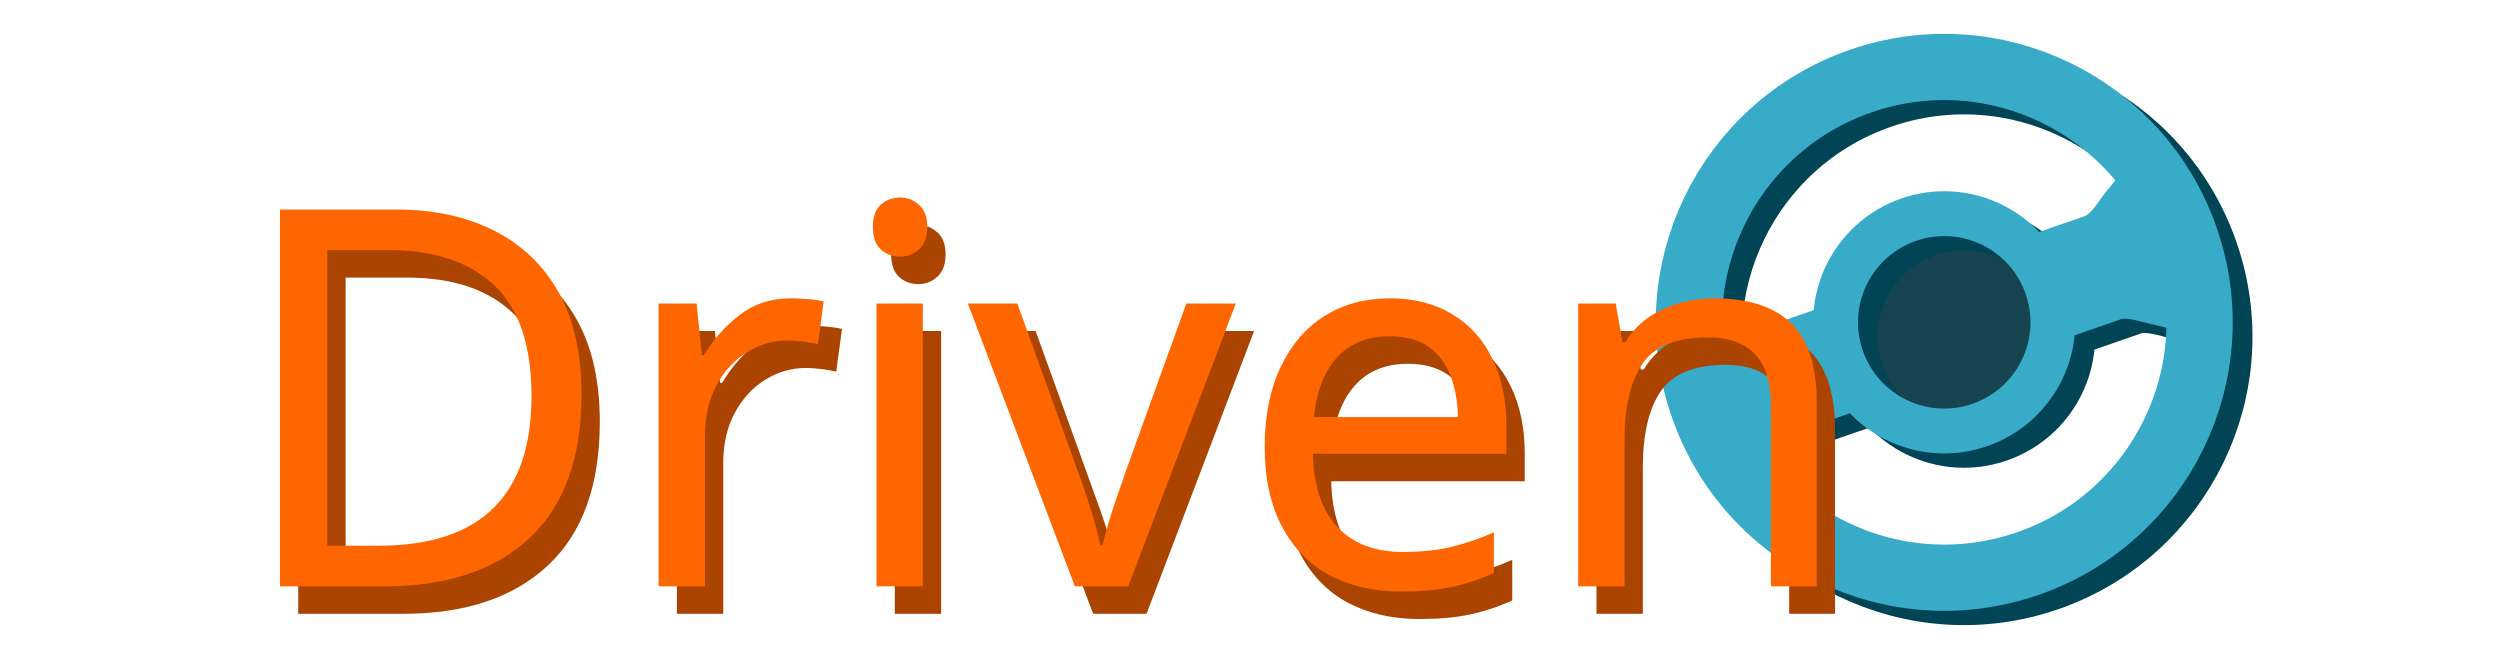
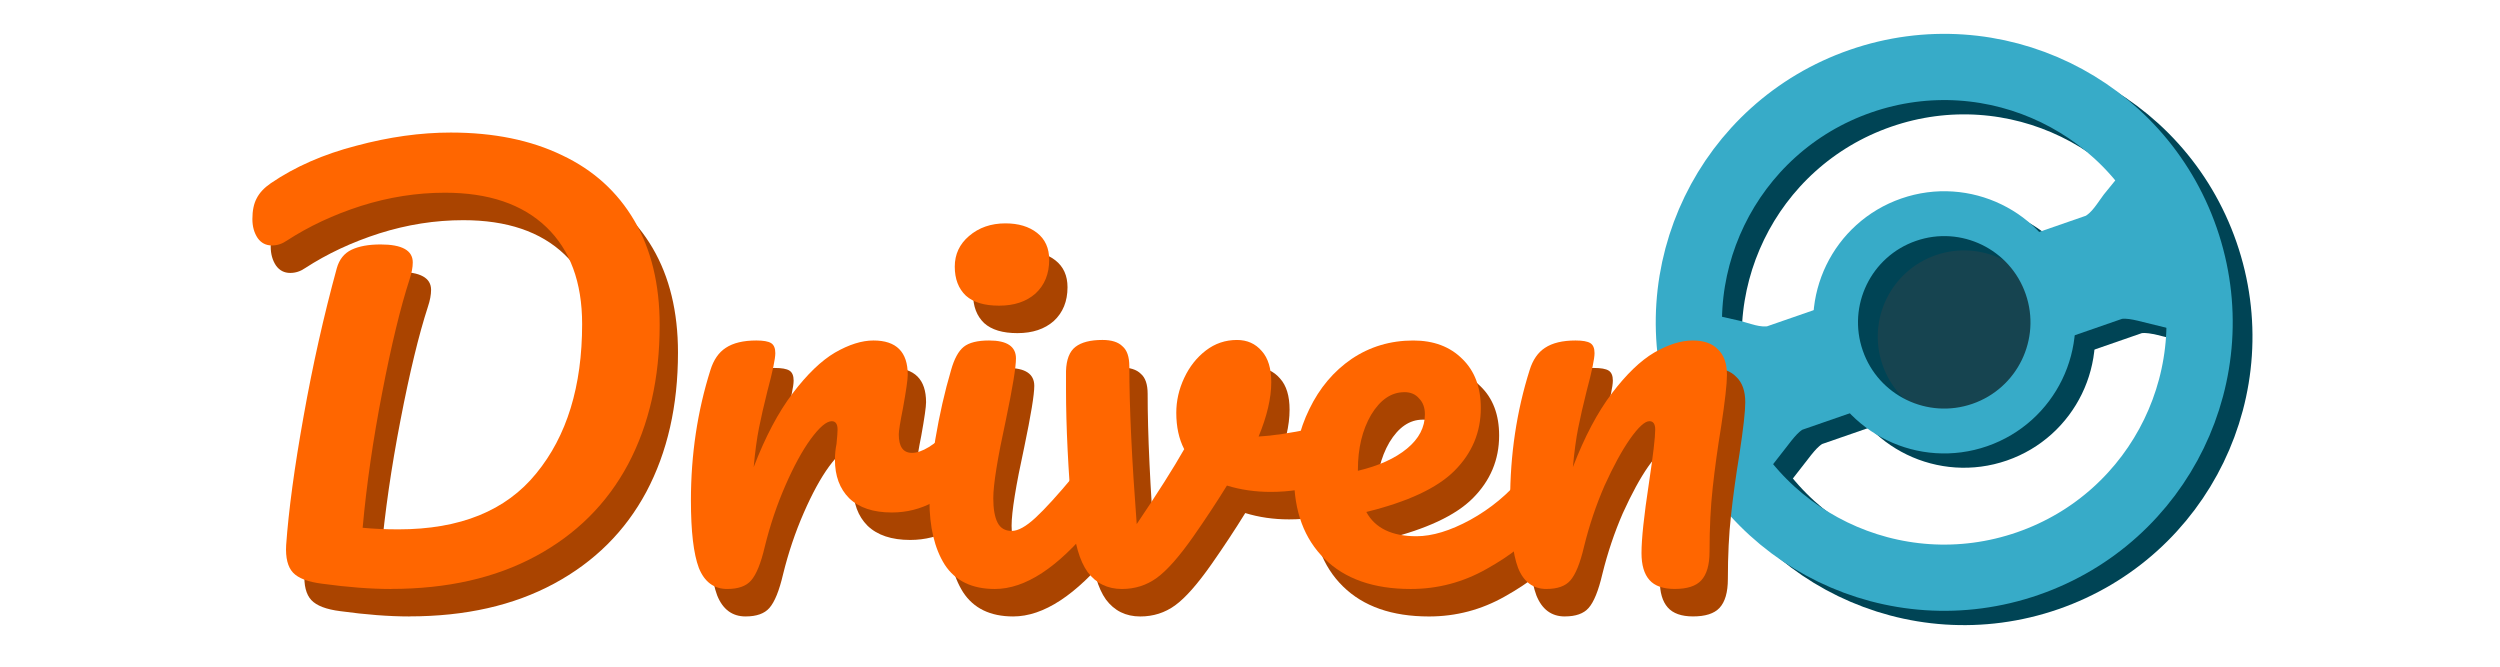
<svg xmlns="http://www.w3.org/2000/svg" width="150mm" height="40mm" viewBox="0 0 150 40" version="1.1" id="svg8">
  <defs id="defs2" />
  <g id="layer1" transform="translate(0,-257)">
    <g id="g960" transform="matrix(0.7716441,0,0,0.7716441,99.73876,31.2622)">
      <g transform="matrix(0.4989554,-0.3131386,0.3131386,0.4989554,-56.8707,105.713)" id="g934">
        <circle style="fill:none;stroke:#004455;stroke-width:8.741;stroke-miterlimit:4;stroke-dasharray:none;stroke-opacity:1" r="33.7" cy="386.309" cx="10.351" id="circle936" transform="rotate(12.98434)" />
        <g style="fill:#000000;stroke:#004455;stroke-width:7.938;stroke-miterlimit:4;stroke-dasharray:none" transform="matrix(0.9504313,0.2191508,-0.2474257,1.073056,-96.51126,225.1066)" id="g942">
          <path style="fill:#000000;stroke:#004455;stroke-width:7.938;stroke-miterlimit:4;stroke-dasharray:none;stroke-opacity:1" d="m 72.169,129.381 h 6.224 c 2.437,-0.4 3.796,-1.688 5.556,-2.646 v 10.319 c -1.791,-1.022 -3.515,-2.242 -5.556,-2.514 h -6.224 z" id="path938" />
          <path id="path940" d="m 38.182,129.381 h -6.224 c -2.437,-0.4 -3.796,-1.688 -5.556,-2.646 v 10.319 c 1.791,-1.022 3.515,-2.242 5.556,-2.514 h 6.224 z" style="fill:#000000;stroke:#004455;stroke-width:7.938;stroke-miterlimit:4;stroke-dasharray:none;stroke-opacity:1" />
        </g>
        <circle r="14.341" cy="386.309" cx="10.351" id="circle944" style="fill:#164450;stroke:#004455;stroke-width:5.922;stroke-miterlimit:4;stroke-dasharray:none;stroke-opacity:1" transform="rotate(12.98434)" />
        <circle style="fill:none;stroke:#37abc8;stroke-width:8.741;stroke-miterlimit:4;stroke-dasharray:none;stroke-opacity:1" r="33.7" cy="383.671" cx="8.506" id="circle4570" transform="rotate(12.98434)" />
        <g style="fill:#000000;stroke:#37abc8;stroke-width:7.938;stroke-miterlimit:4;stroke-dasharray:none" transform="matrix(0.9504313,0.2191508,-0.2474257,1.073056,-97.71667,222.122)" id="g4576">
          <path style="fill:#000000;stroke:#37abc8;stroke-width:7.938;stroke-miterlimit:4;stroke-dasharray:none;stroke-opacity:1" d="m 72.169,129.381 h 6.224 c 2.437,-0.4 3.796,-1.688 5.556,-2.646 v 10.319 c -1.791,-1.022 -3.515,-2.242 -5.556,-2.514 h -6.224 z" id="path4572" />
          <path id="path4574" d="m 38.182,129.381 h -6.224 c -2.437,-0.4 -3.796,-1.688 -5.556,-2.646 v 10.319 c 1.791,-1.022 3.515,-2.242 5.556,-2.514 h 6.224 z" style="fill:#000000;stroke:#37abc8;stroke-width:7.938;stroke-miterlimit:4;stroke-dasharray:none;stroke-opacity:1" />
        </g>
        <circle r="14.341" cy="383.671" cx="8.506" id="circle4578" style="fill:none;stroke:#37abc8;stroke-width:5.922;stroke-miterlimit:4;stroke-dasharray:none;stroke-opacity:1" transform="rotate(12.98434)" />
      </g>
    </g>
-     <text id="text4664" y="293.829" x="14.818" style="font-style:normal;font-variant:normal;font-weight:normal;font-stretch:normal;font-size:31.656px;line-height:19.785px;font-family:'Schumacher Clean';-inkscape-font-specification:'Schumacher Clean';letter-spacing:0px;word-spacing:0px;fill:#aa4400;fill-opacity:1;stroke:none;stroke-width:0.791" xml:space="preserve">
-       <tspan style="font-style:normal;font-variant:normal;font-weight:normal;font-stretch:normal;font-family:Pacifico;-inkscape-font-specification:Pacifico;fill:#aa4400;stroke-width:0.791" y="293.829" x="14.818" id="tspan4662">Driven</tspan>
-     </text>
-     <text xml:space="preserve" style="font-style:normal;font-variant:normal;font-weight:normal;font-stretch:normal;font-size:31.656px;line-height:19.785px;font-family:'Schumacher Clean';-inkscape-font-specification:'Schumacher Clean';letter-spacing:0px;word-spacing:0px;fill:#000000;fill-opacity:1;stroke:none;stroke-width:0.791" x="13.719" y="292.181" id="text4652">
-       <tspan id="tspan4650" x="13.719" y="292.181" style="font-style:normal;font-variant:normal;font-weight:normal;font-stretch:normal;font-family:Pacifico;-inkscape-font-specification:Pacifico;fill:#ff6600;stroke-width:0.791">Driven</tspan>
-     </text>
+     <g aria-label="Driven" style="font-style:normal;font-variant:normal;font-weight:normal;font-stretch:normal;font-size:31.656px;line-height:19.785px;font-family:'Schumacher Clean';-inkscape-font-specification:'Schumacher Clean';letter-spacing:0px;word-spacing:0px;fill:#aa4400;fill-opacity:1;stroke:none;stroke-width:0.791" id="text4664">
+       <path d="m 24.568,293.987 q -1.836,0 -4.147,-0.317 -1.266,-0.158 -1.741,-0.665 -0.475,-0.506 -0.412,-1.646 0.222,-3.134 1.045,-7.724 0.823,-4.622 1.994,-8.895 0.222,-0.791 0.886,-1.108 0.665,-0.317 1.741,-0.317 1.931,0 1.931,1.076 0,0.443 -0.19,1.013 -0.823,2.532 -1.646,6.806 -0.823,4.242 -1.171,8.104 0.95,0.095 2.153,0.095 5.54,0 8.262,-3.356 2.754,-3.356 2.754,-8.959 0,-3.767 -2.153,-5.825 -2.153,-2.058 -6.078,-2.058 -2.532,0 -5.033,0.791 -2.469,0.791 -4.463,2.089 -0.412,0.285 -0.886,0.285 -0.538,0 -0.855,-0.443 -0.317,-0.475 -0.317,-1.14 0,-0.76 0.253,-1.235 0.253,-0.506 0.855,-0.918 2.184,-1.488 5.128,-2.248 2.944,-0.791 5.666,-0.791 3.862,0 6.679,1.361 2.817,1.33 4.337,3.925 1.519,2.596 1.519,6.268 0,4.78 -1.899,8.357 -1.899,3.545 -5.54,5.508 -3.64,1.963 -8.674,1.963 z" style="font-style:normal;font-variant:normal;font-weight:normal;font-stretch:normal;font-family:Pacifico;-inkscape-font-specification:Pacifico;fill:#aa4400;stroke-width:0.791" id="path94" />
+       <path d="m 44.738,293.987 q -1.203,0 -1.709,-1.266 -0.475,-1.266 -0.475,-4.052 0,-4.115 1.171,-7.819 0.285,-0.918 0.918,-1.33 0.665,-0.443 1.836,-0.443 0.633,0 0.886,0.158 0.253,0.158 0.253,0.601 0,0.506 -0.475,2.279 -0.317,1.266 -0.506,2.216 -0.19,0.95 -0.317,2.343 1.045,-2.722 2.343,-4.432 1.298,-1.709 2.532,-2.437 1.266,-0.728 2.311,-0.728 2.058,0 2.058,2.058 0,0.412 -0.285,1.994 -0.253,1.266 -0.253,1.583 0,1.108 0.791,1.108 0.886,0 2.279,-1.393 0.412,-0.412 0.855,-0.412 0.412,0 0.633,0.38 0.253,0.348 0.253,0.95 0,1.171 -0.633,1.836 -0.886,0.918 -2.089,1.583 -1.171,0.633 -2.501,0.633 -1.678,0 -2.564,-0.855 -0.855,-0.855 -0.855,-2.311 0,-0.475 0.095,-0.95 0.063,-0.633 0.063,-0.855 0,-0.506 -0.348,-0.506 -0.475,0 -1.266,1.076 -0.76,1.045 -1.519,2.786 -0.76,1.741 -1.235,3.672 -0.348,1.488 -0.823,2.026 -0.443,0.506 -1.425,0.506 z" style="font-style:normal;font-variant:normal;font-weight:normal;font-stretch:normal;font-family:Pacifico;-inkscape-font-specification:Pacifico;fill:#aa4400;stroke-width:0.791" id="path96" />
+       <path d="m 61.044,276.988 q -1.33,0 -1.994,-0.601 -0.665,-0.633 -0.665,-1.741 0,-1.108 0.855,-1.836 0.886,-0.76 2.184,-0.76 1.171,0 1.899,0.57 0.728,0.57 0.728,1.614 0,1.266 -0.823,2.026 -0.823,0.728 -2.184,0.728 z m -0.253,16.999 q -2.058,0 -3.007,-1.456 -0.918,-1.456 -0.918,-3.862 0,-1.425 0.348,-3.64 0.38,-2.248 0.95,-4.179 0.285,-1.013 0.76,-1.393 0.475,-0.38 1.519,-0.38 1.614,0 1.614,1.076 0,0.791 -0.601,3.672 -0.76,3.482 -0.76,4.717 0,0.95 0.253,1.456 0.253,0.506 0.855,0.506 0.57,0 1.425,-0.791 0.855,-0.791 2.279,-2.501 0.38,-0.443 0.855,-0.443 0.412,0 0.633,0.38 0.253,0.38 0.253,1.045 0,1.266 -0.601,1.963 -3.134,3.83 -5.856,3.83 z" style="font-style:normal;font-variant:normal;font-weight:normal;font-stretch:normal;font-family:Pacifico;-inkscape-font-specification:Pacifico;fill:#aa4400;stroke-width:0.791" id="path98" />
+       <path d="m 80.666,284.206 q 0.095,-0.032 0.317,-0.032 0.475,0 0.728,0.317 0.253,0.317 0.253,0.855 0,0.981 -0.38,1.551 -0.38,0.538 -1.14,0.791 -1.456,0.475 -3.102,0.475 -1.393,0 -2.627,-0.38 -0.918,1.488 -2.026,3.071 -1.266,1.804 -2.184,2.469 -0.918,0.665 -2.089,0.665 -1.298,0 -2.058,-1.013 -0.728,-1.013 -0.918,-3.197 -0.38,-4.432 -0.38,-7.756 v -1.108 q 0.032,-1.045 0.57,-1.456 0.538,-0.412 1.614,-0.412 0.823,0 1.203,0.38 0.412,0.348 0.412,1.203 0,3.64 0.443,9.465 1.899,-2.817 2.849,-4.495 -0.475,-0.918 -0.475,-2.184 0,-1.076 0.475,-2.089 0.475,-1.013 1.298,-1.646 0.823,-0.633 1.868,-0.633 0.918,0 1.488,0.665 0.57,0.633 0.57,1.868 0,1.425 -0.76,3.261 1.203,-0.063 3.197,-0.475 z" style="font-style:normal;font-variant:normal;font-weight:normal;font-stretch:normal;font-family:Pacifico;-inkscape-font-specification:Pacifico;fill:#aa4400;stroke-width:0.791" id="path100" />
+       <path d="m 93.335,286.77 q 0.412,0 0.633,0.38 0.253,0.38 0.253,1.045 0,1.266 -0.601,1.963 -1.171,1.425 -3.324,2.627 -2.121,1.203 -4.558,1.203 -3.324,0 -5.16,-1.804 -1.836,-1.804 -1.836,-4.938 0,-2.184 0.918,-4.052 0.918,-1.899 2.532,-3.007 1.646,-1.108 3.704,-1.108 1.836,0 2.944,1.108 1.108,1.076 1.108,2.944 0,2.184 -1.583,3.767 -1.551,1.551 -5.287,2.469 0.791,1.456 3.007,1.456 1.425,0 3.229,-0.981 1.836,-1.013 3.166,-2.627 0.38,-0.443 0.855,-0.443 z m -7.977,-4.59 q -1.171,0 -1.994,1.361 -0.791,1.361 -0.791,3.292 v 0.063 q 1.868,-0.443 2.944,-1.33 1.076,-0.886 1.076,-2.058 0,-0.601 -0.348,-0.95 -0.317,-0.38 -0.886,-0.38 z" style="font-style:normal;font-variant:normal;font-weight:normal;font-stretch:normal;font-family:Pacifico;-inkscape-font-specification:Pacifico;fill:#aa4400;stroke-width:0.791" id="path102" />
+       <path d="m 93.891,293.987 q -1.203,0 -1.709,-1.266 -0.475,-1.266 -0.475,-4.052 0,-4.115 1.171,-7.819 0.285,-0.918 0.918,-1.33 0.665,-0.443 1.836,-0.443 0.633,0 0.886,0.158 0.253,0.158 0.253,0.601 0,0.506 -0.475,2.279 -0.317,1.266 -0.506,2.216 -0.19,0.95 -0.317,2.343 1.045,-2.722 2.343,-4.432 1.298,-1.709 2.532,-2.437 1.266,-0.728 2.311,-0.728 1.013,0 1.519,0.538 0.538,0.506 0.538,1.519 0,0.823 -0.348,3.102 -0.317,1.931 -0.506,3.672 -0.19,1.709 -0.19,3.83 0,1.203 -0.506,1.741 -0.475,0.506 -1.583,0.506 -1.045,0 -1.519,-0.538 -0.475,-0.538 -0.475,-1.614 0,-1.266 0.443,-4.179 0.38,-2.532 0.38,-3.229 0,-0.506 -0.348,-0.506 -0.412,0 -1.171,1.076 -0.728,1.045 -1.519,2.786 -0.76,1.741 -1.235,3.672 -0.348,1.488 -0.823,2.026 -0.443,0.506 -1.425,0.506 z" style="font-style:normal;font-variant:normal;font-weight:normal;font-stretch:normal;font-family:Pacifico;-inkscape-font-specification:Pacifico;fill:#aa4400;stroke-width:0.791" id="path104" />
+     </g>
+     <g aria-label="Driven" style="font-style:normal;font-variant:normal;font-weight:normal;font-stretch:normal;font-size:31.656px;line-height:19.785px;font-family:'Schumacher Clean';-inkscape-font-specification:'Schumacher Clean';letter-spacing:0px;word-spacing:0px;fill:#000000;fill-opacity:1;stroke:none;stroke-width:0.791" id="text4652">
+       <path d="m 23.469,292.339 q -1.836,0 -4.147,-0.317 -1.266,-0.158 -1.741,-0.665 -0.475,-0.506 -0.412,-1.646 0.222,-3.134 1.045,-7.724 0.823,-4.622 1.994,-8.895 0.222,-0.791 0.886,-1.108 0.665,-0.317 1.741,-0.317 1.931,0 1.931,1.076 0,0.443 -0.19,1.013 -0.823,2.532 -1.646,6.806 -0.823,4.242 -1.171,8.104 0.95,0.095 2.153,0.095 5.54,0 8.262,-3.356 2.754,-3.356 2.754,-8.959 0,-3.767 -2.153,-5.825 -2.153,-2.058 -6.078,-2.058 -2.532,0 -5.033,0.791 -2.469,0.791 -4.463,2.089 -0.412,0.285 -0.886,0.285 -0.538,0 -0.855,-0.443 -0.317,-0.475 -0.317,-1.14 0,-0.76 0.253,-1.235 0.253,-0.506 0.855,-0.918 2.184,-1.488 5.128,-2.248 2.944,-0.791 5.666,-0.791 3.862,0 6.679,1.361 2.817,1.33 4.337,3.925 1.519,2.596 1.519,6.268 0,4.78 -1.899,8.357 -1.899,3.545 -5.54,5.508 -3.64,1.963 -8.674,1.963 z" style="font-style:normal;font-variant:normal;font-weight:normal;font-stretch:normal;font-family:Pacifico;-inkscape-font-specification:Pacifico;fill:#ff6600;stroke-width:0.791" id="path81" />
+       <path d="m 43.639,292.339 q -1.203,0 -1.709,-1.266 -0.475,-1.266 -0.475,-4.052 0,-4.115 1.171,-7.819 0.285,-0.918 0.918,-1.33 0.665,-0.443 1.836,-0.443 0.633,0 0.886,0.158 0.253,0.158 0.253,0.601 0,0.506 -0.475,2.279 -0.317,1.266 -0.506,2.216 -0.19,0.95 -0.317,2.343 1.045,-2.722 2.343,-4.432 1.298,-1.709 2.532,-2.437 1.266,-0.728 2.311,-0.728 2.058,0 2.058,2.058 0,0.412 -0.285,1.994 -0.253,1.266 -0.253,1.583 0,1.108 0.791,1.108 0.886,0 2.279,-1.393 0.412,-0.412 0.855,-0.412 0.412,0 0.633,0.38 0.253,0.348 0.253,0.95 0,1.171 -0.633,1.836 -0.886,0.918 -2.089,1.583 -1.171,0.633 -2.501,0.633 -1.678,0 -2.564,-0.855 -0.855,-0.855 -0.855,-2.311 0,-0.475 0.095,-0.95 0.063,-0.633 0.063,-0.855 0,-0.506 -0.348,-0.506 -0.475,0 -1.266,1.076 -0.76,1.045 -1.519,2.786 -0.76,1.741 -1.235,3.672 -0.348,1.488 -0.823,2.026 -0.443,0.506 -1.425,0.506 z" style="font-style:normal;font-variant:normal;font-weight:normal;font-stretch:normal;font-family:Pacifico;-inkscape-font-specification:Pacifico;fill:#ff6600;stroke-width:0.791" id="path83" />
+       <path d="m 59.945,275.34 q -1.33,0 -1.994,-0.601 -0.665,-0.633 -0.665,-1.741 0,-1.108 0.855,-1.836 0.886,-0.76 2.184,-0.76 1.171,0 1.899,0.57 0.728,0.57 0.728,1.614 0,1.266 -0.823,2.026 -0.823,0.728 -2.184,0.728 z m -0.253,16.999 q -2.058,0 -3.007,-1.456 -0.918,-1.456 -0.918,-3.862 0,-1.425 0.348,-3.64 0.38,-2.248 0.95,-4.179 0.285,-1.013 0.76,-1.393 0.475,-0.38 1.519,-0.38 1.614,0 1.614,1.076 0,0.791 -0.601,3.672 -0.76,3.482 -0.76,4.717 0,0.95 0.253,1.456 0.253,0.506 0.855,0.506 0.57,0 1.425,-0.791 0.855,-0.791 2.279,-2.501 0.38,-0.443 0.855,-0.443 0.412,0 0.633,0.38 0.253,0.38 0.253,1.045 0,1.266 -0.601,1.963 -3.134,3.83 -5.856,3.83 z" style="font-style:normal;font-variant:normal;font-weight:normal;font-stretch:normal;font-family:Pacifico;-inkscape-font-specification:Pacifico;fill:#ff6600;stroke-width:0.791" id="path85" />
+       <path d="m 79.567,282.557 q 0.095,-0.032 0.317,-0.032 0.475,0 0.728,0.317 0.253,0.317 0.253,0.855 0,0.981 -0.38,1.551 -0.38,0.538 -1.14,0.791 -1.456,0.475 -3.102,0.475 -1.393,0 -2.627,-0.38 -0.918,1.488 -2.026,3.071 -1.266,1.804 -2.184,2.469 -0.918,0.665 -2.089,0.665 -1.298,0 -2.058,-1.013 -0.728,-1.013 -0.918,-3.197 -0.38,-4.432 -0.38,-7.756 v -1.108 q 0.032,-1.045 0.57,-1.456 0.538,-0.412 1.614,-0.412 0.823,0 1.203,0.38 0.412,0.348 0.412,1.203 0,3.64 0.443,9.465 1.899,-2.817 2.849,-4.495 -0.475,-0.918 -0.475,-2.184 0,-1.076 0.475,-2.089 0.475,-1.013 1.298,-1.646 0.823,-0.633 1.868,-0.633 0.918,0 1.488,0.665 0.57,0.633 0.57,1.868 0,1.425 -0.76,3.261 1.203,-0.063 3.197,-0.475 z" style="font-style:normal;font-variant:normal;font-weight:normal;font-stretch:normal;font-family:Pacifico;-inkscape-font-specification:Pacifico;fill:#ff6600;stroke-width:0.791" id="path87" />
+       <path d="m 92.236,285.121 q 0.412,0 0.633,0.38 0.253,0.38 0.253,1.045 0,1.266 -0.601,1.963 -1.171,1.425 -3.324,2.627 -2.121,1.203 -4.558,1.203 -3.324,0 -5.16,-1.804 -1.836,-1.804 -1.836,-4.938 0,-2.184 0.918,-4.052 0.918,-1.899 2.532,-3.007 1.646,-1.108 3.704,-1.108 1.836,0 2.944,1.108 1.108,1.076 1.108,2.944 0,2.184 -1.583,3.767 -1.551,1.551 -5.287,2.469 0.791,1.456 3.007,1.456 1.425,0 3.229,-0.981 1.836,-1.013 3.166,-2.627 0.38,-0.443 0.855,-0.443 z m -7.977,-4.59 q -1.171,0 -1.994,1.361 -0.791,1.361 -0.791,3.292 v 0.063 q 1.868,-0.443 2.944,-1.33 1.076,-0.886 1.076,-2.058 0,-0.601 -0.348,-0.95 -0.317,-0.38 -0.886,-0.38 z" style="font-style:normal;font-variant:normal;font-weight:normal;font-stretch:normal;font-family:Pacifico;-inkscape-font-specification:Pacifico;fill:#ff6600;stroke-width:0.791" id="path89" />
+       <path d="m 92.792,292.339 q -1.203,0 -1.709,-1.266 -0.475,-1.266 -0.475,-4.052 0,-4.115 1.171,-7.819 0.285,-0.918 0.918,-1.33 0.665,-0.443 1.836,-0.443 0.633,0 0.886,0.158 0.253,0.158 0.253,0.601 0,0.506 -0.475,2.279 -0.317,1.266 -0.506,2.216 -0.19,0.95 -0.317,2.343 1.045,-2.722 2.343,-4.432 1.298,-1.709 2.532,-2.437 1.266,-0.728 2.311,-0.728 1.013,0 1.519,0.538 0.538,0.506 0.538,1.519 0,0.823 -0.348,3.102 -0.317,1.931 -0.506,3.672 -0.19,1.709 -0.19,3.83 0,1.203 -0.506,1.741 -0.475,0.506 -1.583,0.506 -1.045,0 -1.519,-0.538 -0.475,-0.538 -0.475,-1.614 0,-1.266 0.443,-4.179 0.38,-2.532 0.38,-3.229 0,-0.506 -0.348,-0.506 -0.412,0 -1.171,1.076 -0.728,1.045 -1.519,2.786 -0.76,1.741 -1.235,3.672 -0.348,1.488 -0.823,2.026 -0.443,0.506 -1.425,0.506 z" style="font-style:normal;font-variant:normal;font-weight:normal;font-stretch:normal;font-family:Pacifico;-inkscape-font-specification:Pacifico;fill:#ff6600;stroke-width:0.791" id="path91" />
+     </g>
    <g id="g4610" style="stroke:#004455" transform="matrix(1.060374,0,0,1.060374,190.7409,-113.0027)" />
    <flowRoot xml:space="preserve" id="flowRoot4654" style="font-style:normal;font-variant:normal;font-weight:normal;font-stretch:normal;font-size:40px;line-height:25px;font-family:'Schumacher Clean';-inkscape-font-specification:'Schumacher Clean';letter-spacing:0px;word-spacing:0px;fill:#000000;fill-opacity:1;stroke:none" transform="matrix(0.2645833,0,0,0.2645833,34.05014,101.3792)">
      <flowRegion id="flowRegion4656">
        <rect id="rect4658" width="33.941" height="305.47" x="-229.103" y="-257.666" />
      </flowRegion>
      <flowPara id="flowPara4660" />
    </flowRoot>
  </g>
</svg>
